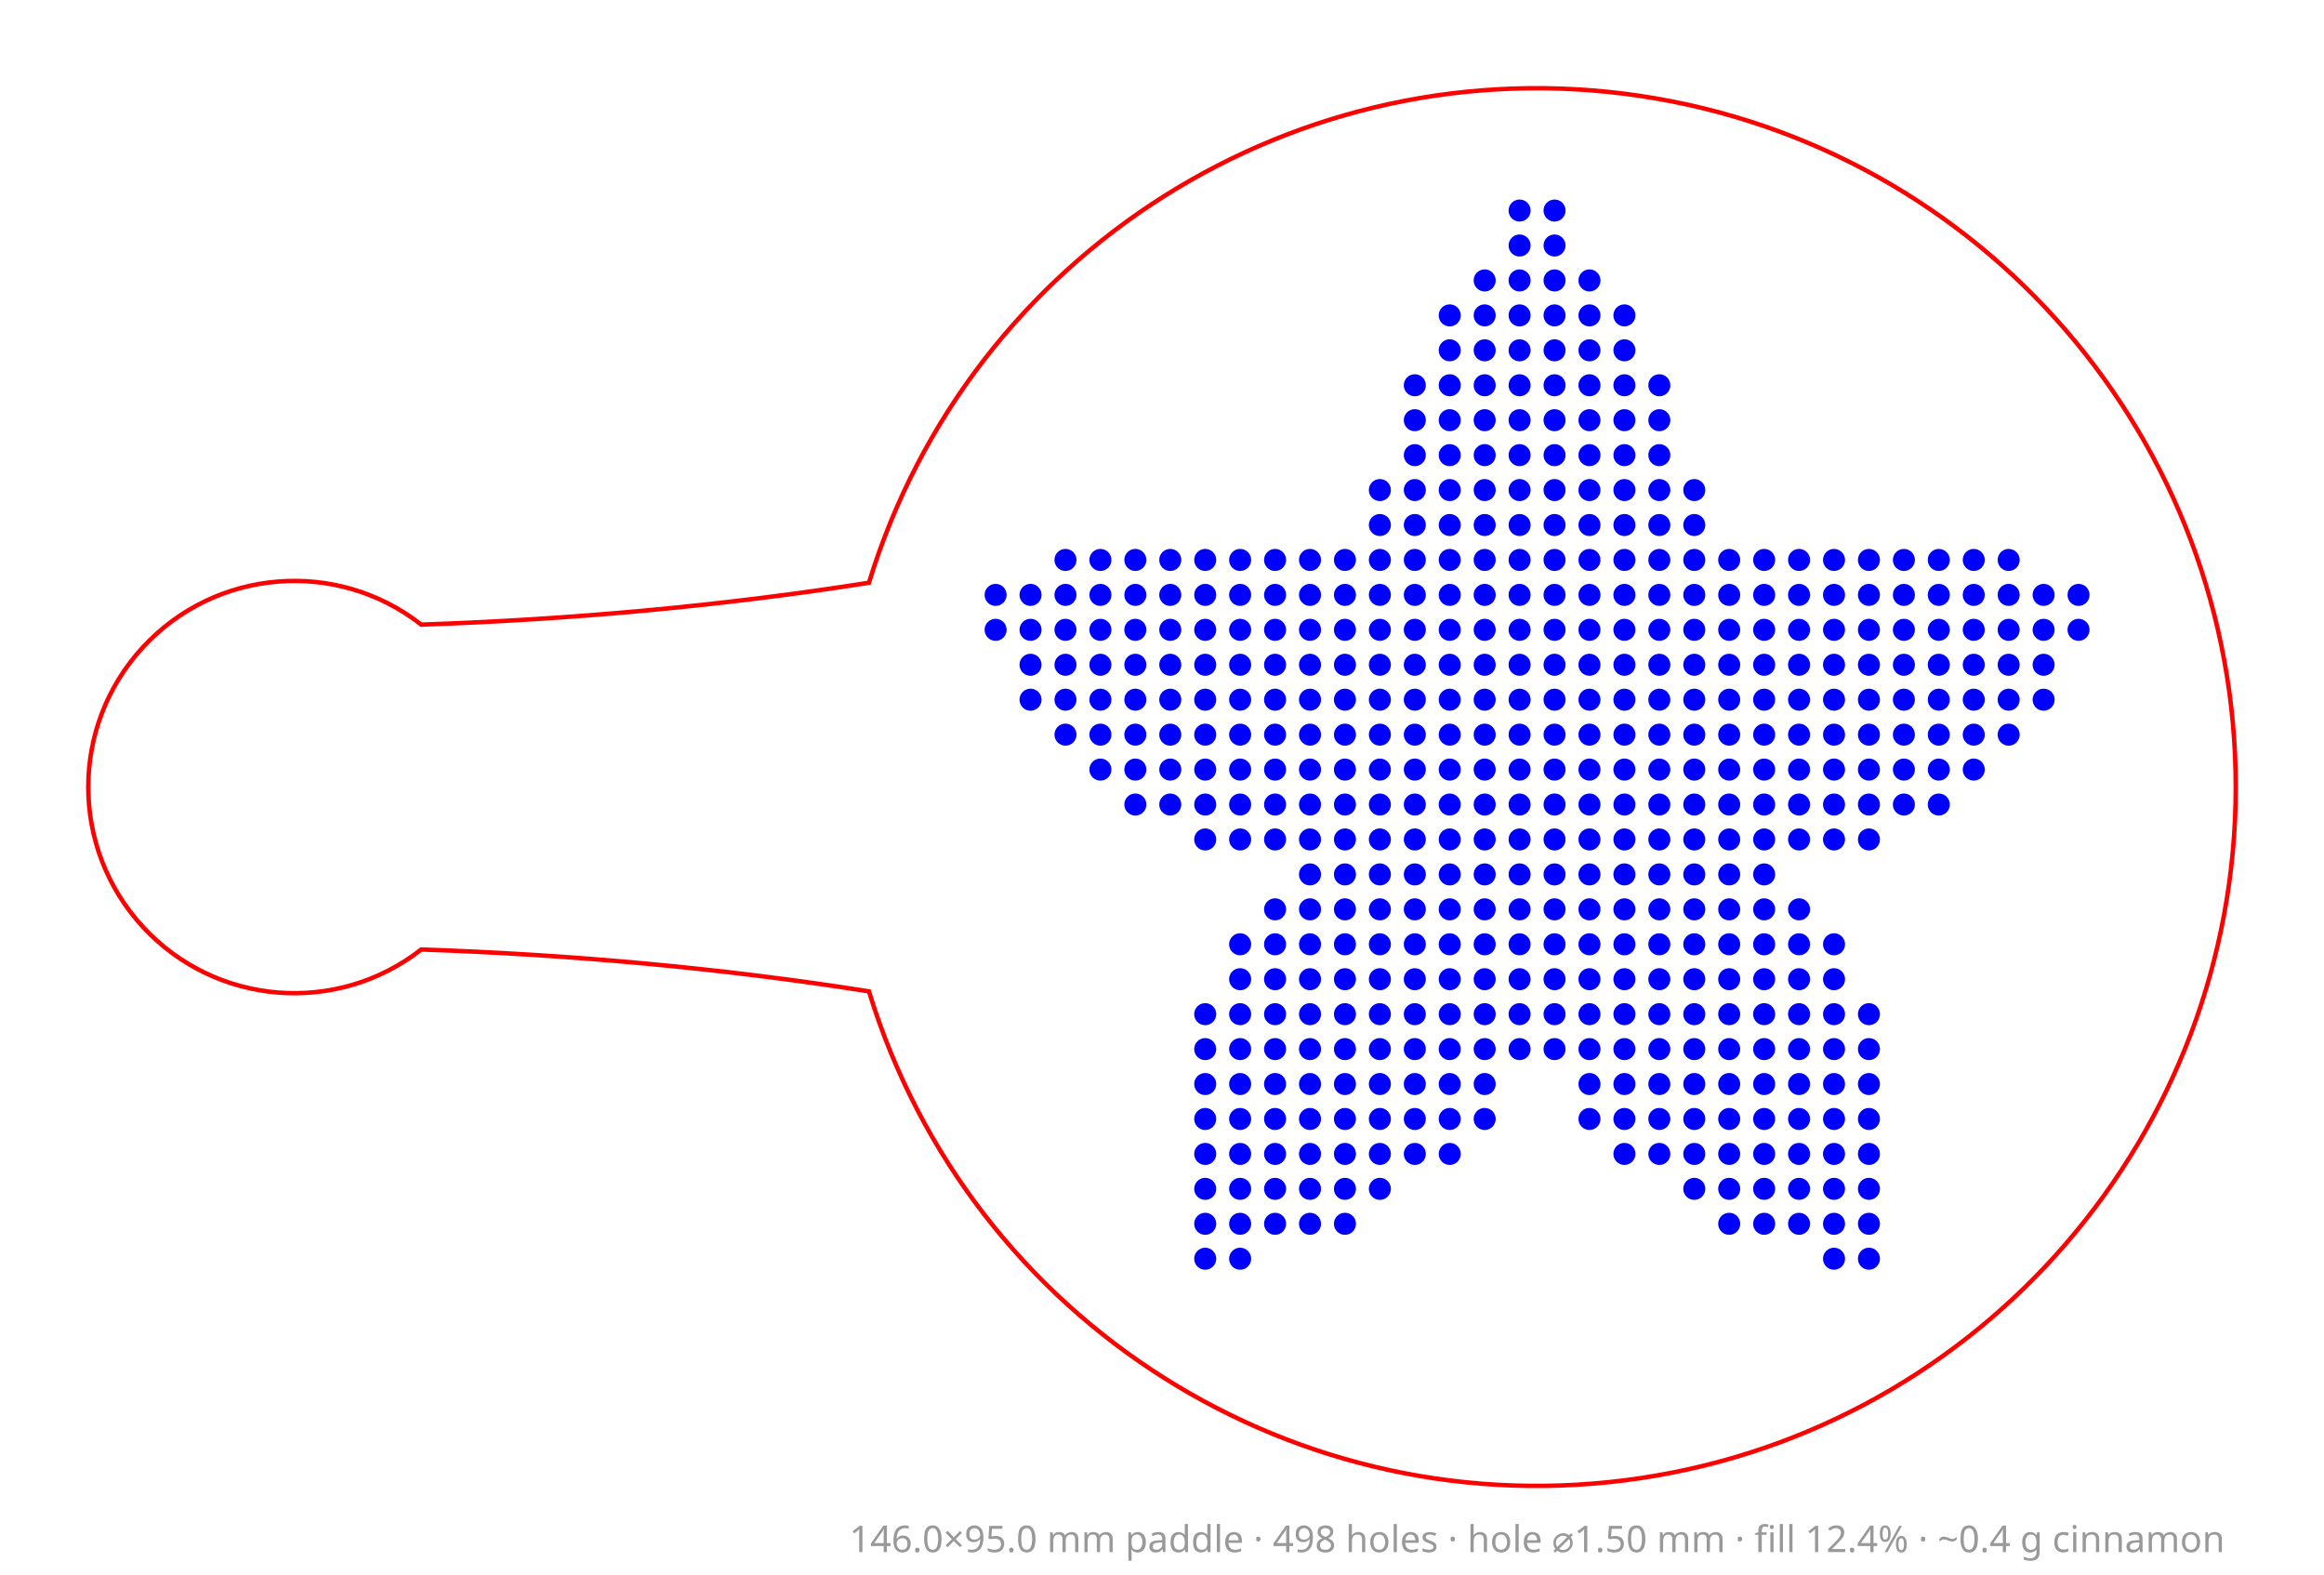
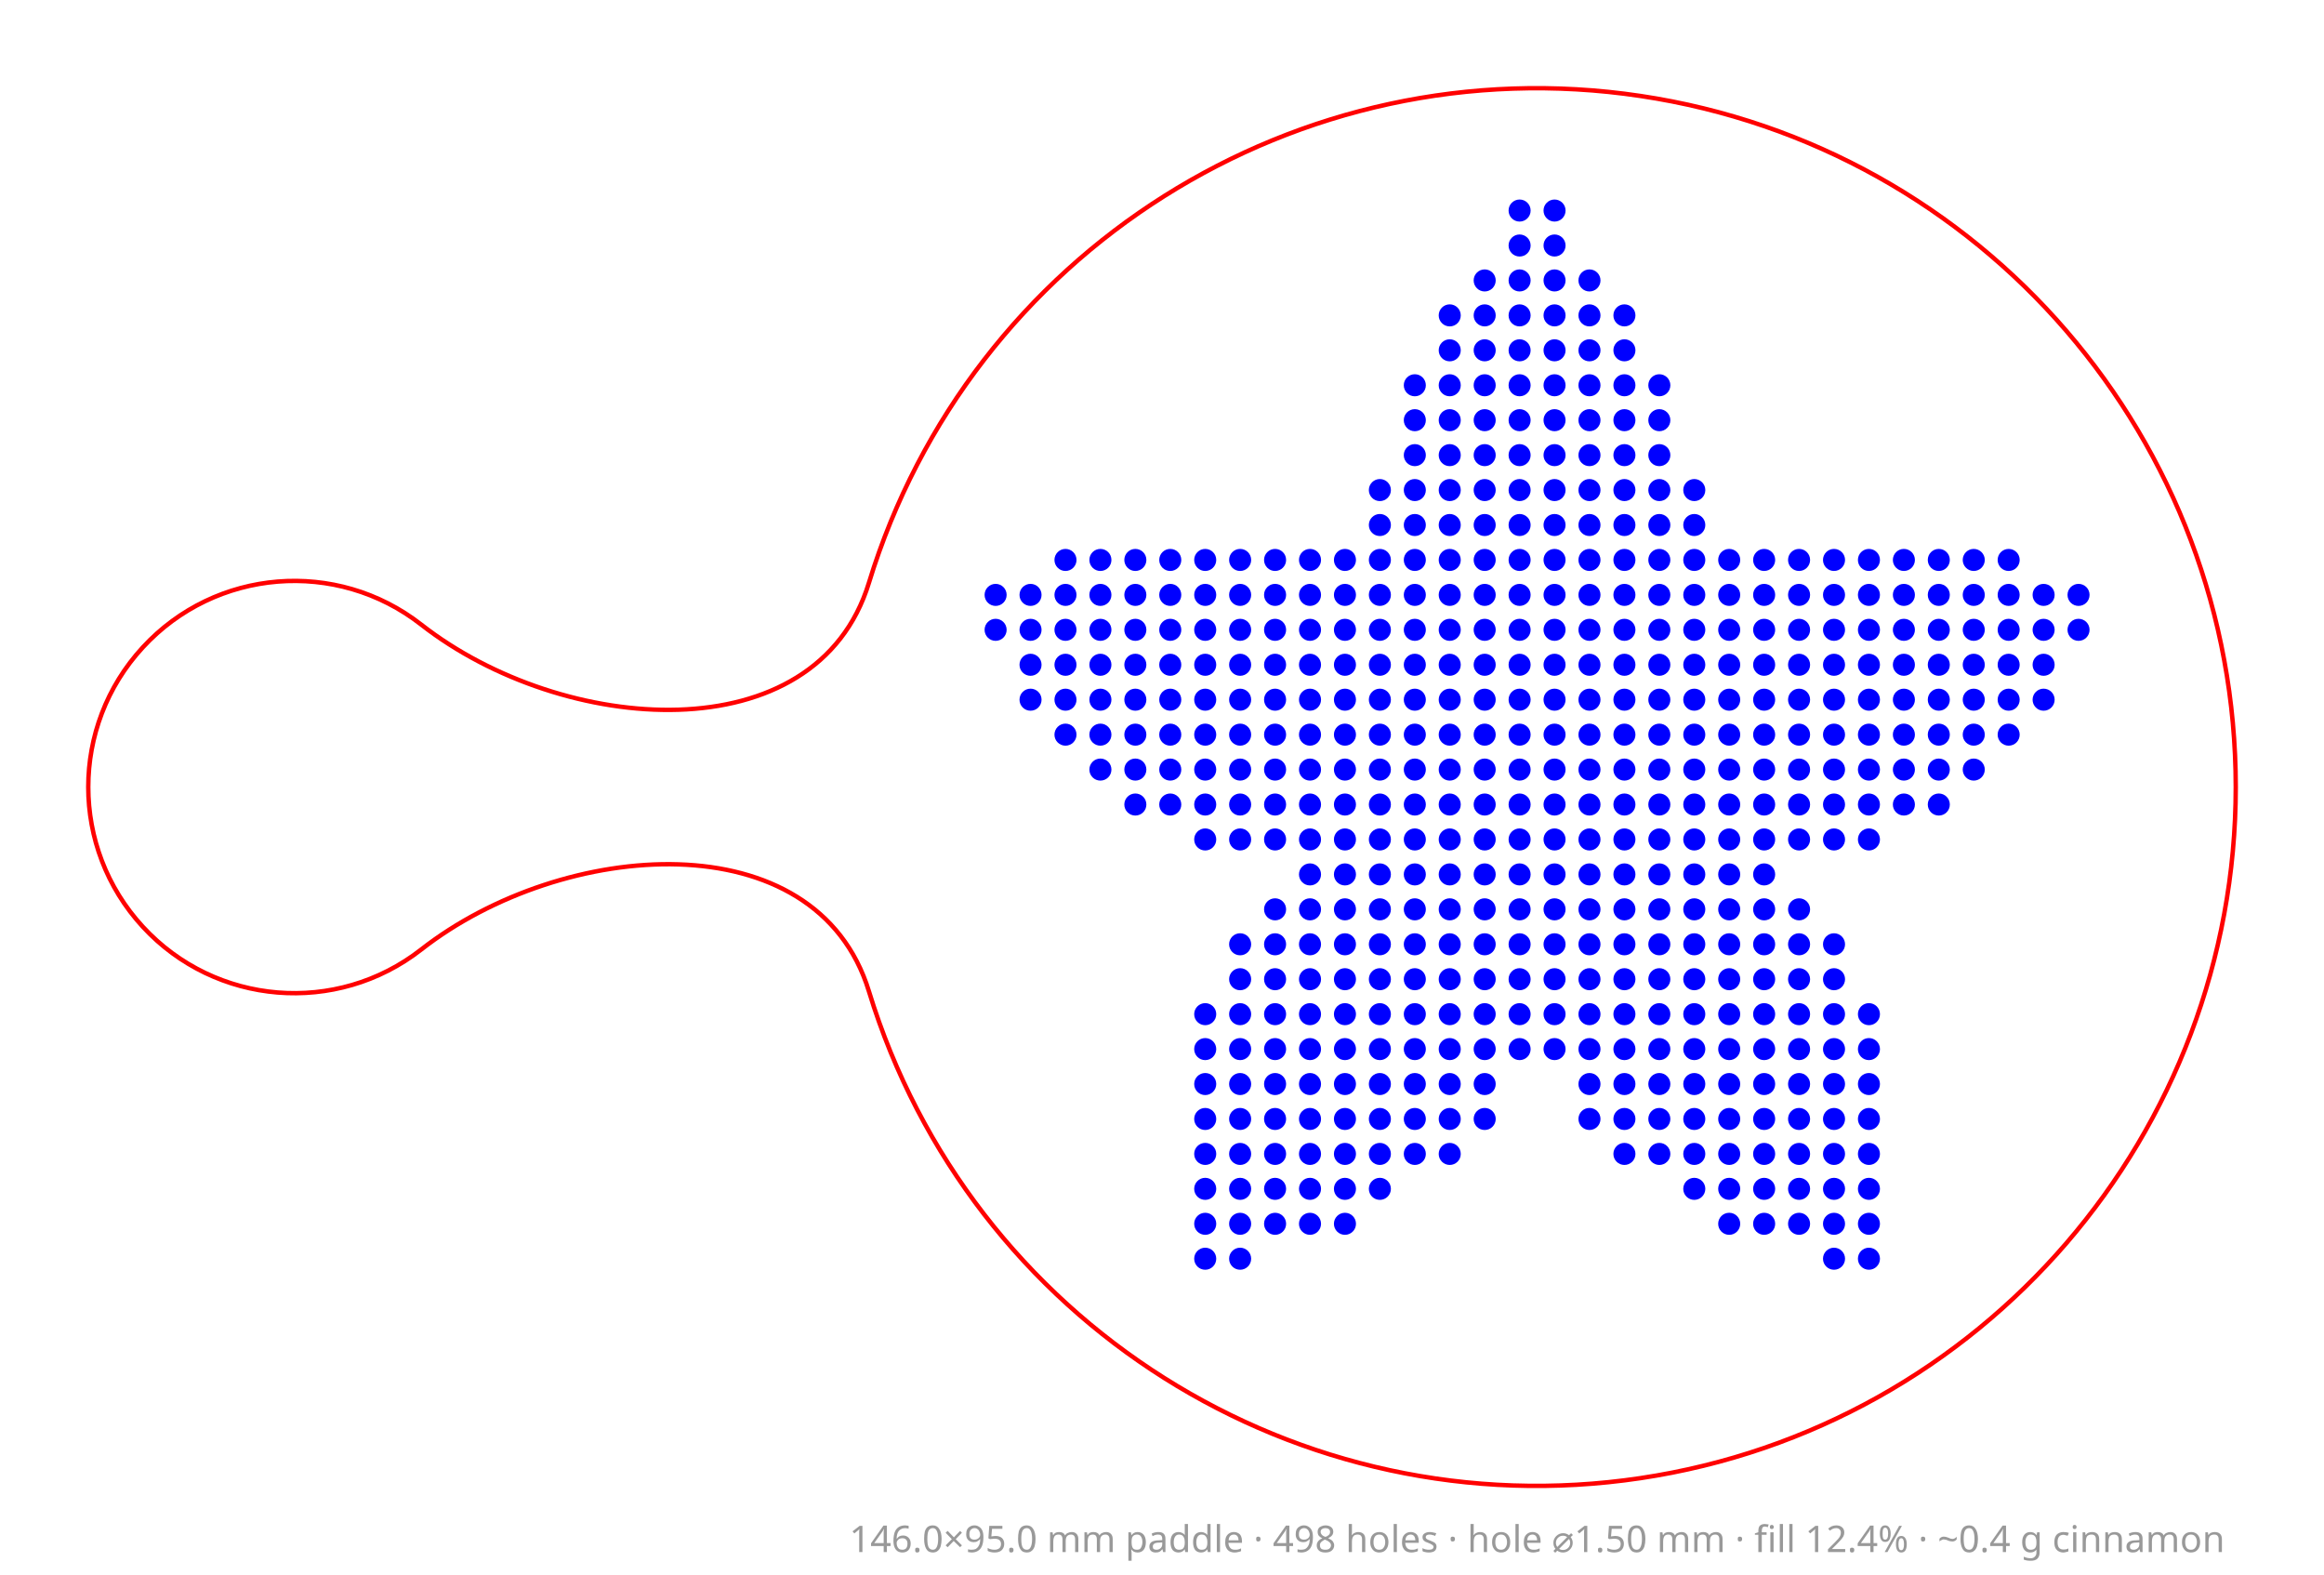
<svg xmlns="http://www.w3.org/2000/svg" width="158.0mm" height="107.0mm" viewBox="0 0 158.0 107.0">
-   <path d="M 28.639 42.458 C 38.683 42.118, 49.032 41.199, 59.076 39.612 A 47.500 47.500 0 1 1 59.076 67.388 C 49.032 65.801, 38.683 64.882, 28.639 64.542 A 14.012 14.012 0 1 1 28.639 42.458 Z" fill="none" stroke="#ff0000" stroke-width="0.3" />
+   <path d="M 28.639 42.458 C 38.275 49.986, 55.501 51.306, 59.076 39.612 A 47.500 47.500 0 1 1 59.076 67.388 C 55.501 55.694, 38.275 57.014, 28.639 64.542 A 14.012 14.012 0 1 1 28.639 42.458 Z" fill="none" stroke="#ff0000" stroke-width="0.3" />
  <g fill="#0000ff" stroke="none">
    <circle cx="103.312" cy="14.312" r="0.75" />
    <circle cx="105.688" cy="14.312" r="0.75" />
    <circle cx="103.312" cy="16.688" r="0.75" />
    <circle cx="105.688" cy="16.688" r="0.75" />
    <circle cx="100.938" cy="19.062" r="0.75" />
    <circle cx="103.312" cy="19.062" r="0.75" />
    <circle cx="105.688" cy="19.062" r="0.75" />
    <circle cx="108.062" cy="19.062" r="0.75" />
    <circle cx="98.562" cy="21.438" r="0.75" />
    <circle cx="100.938" cy="21.438" r="0.75" />
    <circle cx="103.312" cy="21.438" r="0.75" />
    <circle cx="105.688" cy="21.438" r="0.75" />
    <circle cx="108.062" cy="21.438" r="0.75" />
    <circle cx="110.438" cy="21.438" r="0.75" />
    <circle cx="98.562" cy="23.812" r="0.75" />
    <circle cx="100.938" cy="23.812" r="0.75" />
    <circle cx="103.312" cy="23.812" r="0.75" />
    <circle cx="105.688" cy="23.812" r="0.75" />
    <circle cx="108.062" cy="23.812" r="0.75" />
    <circle cx="110.438" cy="23.812" r="0.75" />
    <circle cx="96.188" cy="26.188" r="0.75" />
    <circle cx="98.562" cy="26.188" r="0.75" />
    <circle cx="100.938" cy="26.188" r="0.75" />
    <circle cx="103.312" cy="26.188" r="0.75" />
    <circle cx="105.688" cy="26.188" r="0.75" />
    <circle cx="108.062" cy="26.188" r="0.75" />
    <circle cx="110.438" cy="26.188" r="0.75" />
    <circle cx="112.812" cy="26.188" r="0.75" />
    <circle cx="96.188" cy="28.562" r="0.75" />
    <circle cx="98.562" cy="28.562" r="0.75" />
    <circle cx="100.938" cy="28.562" r="0.75" />
    <circle cx="103.312" cy="28.562" r="0.75" />
    <circle cx="105.688" cy="28.562" r="0.75" />
    <circle cx="108.062" cy="28.562" r="0.75" />
    <circle cx="110.438" cy="28.562" r="0.75" />
    <circle cx="112.812" cy="28.562" r="0.75" />
    <circle cx="96.188" cy="30.938" r="0.75" />
    <circle cx="98.562" cy="30.938" r="0.75" />
    <circle cx="100.938" cy="30.938" r="0.75" />
    <circle cx="103.312" cy="30.938" r="0.75" />
    <circle cx="105.688" cy="30.938" r="0.75" />
    <circle cx="108.062" cy="30.938" r="0.75" />
    <circle cx="110.438" cy="30.938" r="0.75" />
    <circle cx="112.812" cy="30.938" r="0.75" />
    <circle cx="93.812" cy="33.312" r="0.75" />
    <circle cx="96.188" cy="33.312" r="0.75" />
    <circle cx="98.562" cy="33.312" r="0.75" />
    <circle cx="100.938" cy="33.312" r="0.75" />
    <circle cx="103.312" cy="33.312" r="0.75" />
    <circle cx="105.688" cy="33.312" r="0.75" />
    <circle cx="108.062" cy="33.312" r="0.75" />
    <circle cx="110.438" cy="33.312" r="0.75" />
    <circle cx="112.812" cy="33.312" r="0.75" />
    <circle cx="115.188" cy="33.312" r="0.75" />
    <circle cx="93.812" cy="35.688" r="0.75" />
    <circle cx="96.188" cy="35.688" r="0.75" />
    <circle cx="98.562" cy="35.688" r="0.75" />
    <circle cx="100.938" cy="35.688" r="0.75" />
    <circle cx="103.312" cy="35.688" r="0.75" />
    <circle cx="105.688" cy="35.688" r="0.75" />
    <circle cx="108.062" cy="35.688" r="0.75" />
    <circle cx="110.438" cy="35.688" r="0.75" />
    <circle cx="112.812" cy="35.688" r="0.75" />
    <circle cx="115.188" cy="35.688" r="0.75" />
    <circle cx="72.438" cy="38.062" r="0.75" />
    <circle cx="74.812" cy="38.062" r="0.75" />
    <circle cx="77.188" cy="38.062" r="0.75" />
    <circle cx="79.562" cy="38.062" r="0.75" />
    <circle cx="81.938" cy="38.062" r="0.75" />
    <circle cx="84.312" cy="38.062" r="0.75" />
    <circle cx="86.688" cy="38.062" r="0.75" />
    <circle cx="89.062" cy="38.062" r="0.75" />
    <circle cx="91.438" cy="38.062" r="0.75" />
    <circle cx="93.812" cy="38.062" r="0.75" />
    <circle cx="96.188" cy="38.062" r="0.75" />
    <circle cx="98.562" cy="38.062" r="0.75" />
    <circle cx="100.938" cy="38.062" r="0.75" />
    <circle cx="103.312" cy="38.062" r="0.75" />
    <circle cx="105.688" cy="38.062" r="0.75" />
    <circle cx="108.062" cy="38.062" r="0.75" />
    <circle cx="110.438" cy="38.062" r="0.75" />
    <circle cx="112.812" cy="38.062" r="0.75" />
    <circle cx="115.188" cy="38.062" r="0.75" />
    <circle cx="117.562" cy="38.062" r="0.75" />
    <circle cx="119.938" cy="38.062" r="0.75" />
    <circle cx="122.312" cy="38.062" r="0.75" />
    <circle cx="124.688" cy="38.062" r="0.75" />
    <circle cx="127.062" cy="38.062" r="0.75" />
    <circle cx="129.438" cy="38.062" r="0.75" />
    <circle cx="131.812" cy="38.062" r="0.75" />
    <circle cx="134.188" cy="38.062" r="0.75" />
    <circle cx="136.562" cy="38.062" r="0.75" />
    <circle cx="67.688" cy="40.438" r="0.75" />
    <circle cx="70.062" cy="40.438" r="0.75" />
    <circle cx="72.438" cy="40.438" r="0.75" />
    <circle cx="74.812" cy="40.438" r="0.75" />
    <circle cx="77.188" cy="40.438" r="0.75" />
    <circle cx="79.562" cy="40.438" r="0.75" />
    <circle cx="81.938" cy="40.438" r="0.75" />
    <circle cx="84.312" cy="40.438" r="0.75" />
    <circle cx="86.688" cy="40.438" r="0.75" />
    <circle cx="89.062" cy="40.438" r="0.75" />
    <circle cx="91.438" cy="40.438" r="0.75" />
    <circle cx="93.812" cy="40.438" r="0.75" />
    <circle cx="96.188" cy="40.438" r="0.75" />
    <circle cx="98.562" cy="40.438" r="0.75" />
    <circle cx="100.938" cy="40.438" r="0.75" />
    <circle cx="103.312" cy="40.438" r="0.75" />
    <circle cx="105.688" cy="40.438" r="0.75" />
    <circle cx="108.062" cy="40.438" r="0.75" />
    <circle cx="110.438" cy="40.438" r="0.75" />
    <circle cx="112.812" cy="40.438" r="0.75" />
    <circle cx="115.188" cy="40.438" r="0.75" />
    <circle cx="117.562" cy="40.438" r="0.75" />
    <circle cx="119.938" cy="40.438" r="0.75" />
    <circle cx="122.312" cy="40.438" r="0.75" />
    <circle cx="124.688" cy="40.438" r="0.75" />
    <circle cx="127.062" cy="40.438" r="0.75" />
    <circle cx="129.438" cy="40.438" r="0.75" />
    <circle cx="131.812" cy="40.438" r="0.75" />
    <circle cx="134.188" cy="40.438" r="0.75" />
    <circle cx="136.562" cy="40.438" r="0.75" />
    <circle cx="138.938" cy="40.438" r="0.75" />
    <circle cx="141.312" cy="40.438" r="0.75" />
    <circle cx="67.688" cy="42.812" r="0.75" />
    <circle cx="70.062" cy="42.812" r="0.75" />
    <circle cx="72.438" cy="42.812" r="0.75" />
    <circle cx="74.812" cy="42.812" r="0.75" />
    <circle cx="77.188" cy="42.812" r="0.75" />
    <circle cx="79.562" cy="42.812" r="0.75" />
    <circle cx="81.938" cy="42.812" r="0.75" />
    <circle cx="84.312" cy="42.812" r="0.75" />
    <circle cx="86.688" cy="42.812" r="0.75" />
    <circle cx="89.062" cy="42.812" r="0.75" />
    <circle cx="91.438" cy="42.812" r="0.75" />
    <circle cx="93.812" cy="42.812" r="0.75" />
    <circle cx="96.188" cy="42.812" r="0.75" />
    <circle cx="98.562" cy="42.812" r="0.75" />
    <circle cx="100.938" cy="42.812" r="0.75" />
    <circle cx="103.312" cy="42.812" r="0.75" />
    <circle cx="105.688" cy="42.812" r="0.75" />
    <circle cx="108.062" cy="42.812" r="0.75" />
    <circle cx="110.438" cy="42.812" r="0.75" />
    <circle cx="112.812" cy="42.812" r="0.75" />
    <circle cx="115.188" cy="42.812" r="0.75" />
    <circle cx="117.562" cy="42.812" r="0.75" />
    <circle cx="119.938" cy="42.812" r="0.75" />
    <circle cx="122.312" cy="42.812" r="0.75" />
    <circle cx="124.688" cy="42.812" r="0.75" />
    <circle cx="127.062" cy="42.812" r="0.75" />
    <circle cx="129.438" cy="42.812" r="0.75" />
    <circle cx="131.812" cy="42.812" r="0.75" />
    <circle cx="134.188" cy="42.812" r="0.75" />
    <circle cx="136.562" cy="42.812" r="0.75" />
    <circle cx="138.938" cy="42.812" r="0.75" />
    <circle cx="141.312" cy="42.812" r="0.75" />
    <circle cx="70.062" cy="45.188" r="0.75" />
    <circle cx="72.438" cy="45.188" r="0.75" />
    <circle cx="74.812" cy="45.188" r="0.75" />
    <circle cx="77.188" cy="45.188" r="0.75" />
    <circle cx="79.562" cy="45.188" r="0.75" />
    <circle cx="81.938" cy="45.188" r="0.75" />
    <circle cx="84.312" cy="45.188" r="0.75" />
    <circle cx="86.688" cy="45.188" r="0.75" />
    <circle cx="89.062" cy="45.188" r="0.75" />
    <circle cx="91.438" cy="45.188" r="0.75" />
    <circle cx="93.812" cy="45.188" r="0.75" />
    <circle cx="96.188" cy="45.188" r="0.75" />
    <circle cx="98.562" cy="45.188" r="0.75" />
    <circle cx="100.938" cy="45.188" r="0.75" />
    <circle cx="103.312" cy="45.188" r="0.75" />
    <circle cx="105.688" cy="45.188" r="0.75" />
    <circle cx="108.062" cy="45.188" r="0.75" />
    <circle cx="110.438" cy="45.188" r="0.75" />
    <circle cx="112.812" cy="45.188" r="0.75" />
    <circle cx="115.188" cy="45.188" r="0.75" />
    <circle cx="117.562" cy="45.188" r="0.75" />
    <circle cx="119.938" cy="45.188" r="0.75" />
    <circle cx="122.312" cy="45.188" r="0.75" />
    <circle cx="124.688" cy="45.188" r="0.75" />
    <circle cx="127.062" cy="45.188" r="0.75" />
    <circle cx="129.438" cy="45.188" r="0.75" />
    <circle cx="131.812" cy="45.188" r="0.75" />
    <circle cx="134.188" cy="45.188" r="0.75" />
    <circle cx="136.562" cy="45.188" r="0.75" />
    <circle cx="138.938" cy="45.188" r="0.75" />
    <circle cx="70.062" cy="47.562" r="0.75" />
    <circle cx="72.438" cy="47.562" r="0.75" />
    <circle cx="74.812" cy="47.562" r="0.75" />
    <circle cx="77.188" cy="47.562" r="0.75" />
    <circle cx="79.562" cy="47.562" r="0.75" />
    <circle cx="81.938" cy="47.562" r="0.75" />
    <circle cx="84.312" cy="47.562" r="0.75" />
    <circle cx="86.688" cy="47.562" r="0.75" />
    <circle cx="89.062" cy="47.562" r="0.75" />
    <circle cx="91.438" cy="47.562" r="0.75" />
    <circle cx="93.812" cy="47.562" r="0.75" />
    <circle cx="96.188" cy="47.562" r="0.75" />
    <circle cx="98.562" cy="47.562" r="0.75" />
    <circle cx="100.938" cy="47.562" r="0.75" />
    <circle cx="103.312" cy="47.562" r="0.75" />
    <circle cx="105.688" cy="47.562" r="0.75" />
    <circle cx="108.062" cy="47.562" r="0.75" />
    <circle cx="110.438" cy="47.562" r="0.75" />
    <circle cx="112.812" cy="47.562" r="0.75" />
    <circle cx="115.188" cy="47.562" r="0.75" />
    <circle cx="117.562" cy="47.562" r="0.75" />
    <circle cx="119.938" cy="47.562" r="0.75" />
    <circle cx="122.312" cy="47.562" r="0.75" />
    <circle cx="124.688" cy="47.562" r="0.75" />
    <circle cx="127.062" cy="47.562" r="0.75" />
    <circle cx="129.438" cy="47.562" r="0.75" />
    <circle cx="131.812" cy="47.562" r="0.75" />
    <circle cx="134.188" cy="47.562" r="0.75" />
    <circle cx="136.562" cy="47.562" r="0.75" />
    <circle cx="138.938" cy="47.562" r="0.75" />
    <circle cx="72.438" cy="49.938" r="0.75" />
    <circle cx="74.812" cy="49.938" r="0.75" />
    <circle cx="77.188" cy="49.938" r="0.75" />
    <circle cx="79.562" cy="49.938" r="0.75" />
    <circle cx="81.938" cy="49.938" r="0.75" />
    <circle cx="84.312" cy="49.938" r="0.75" />
    <circle cx="86.688" cy="49.938" r="0.75" />
    <circle cx="89.062" cy="49.938" r="0.75" />
    <circle cx="91.438" cy="49.938" r="0.75" />
    <circle cx="93.812" cy="49.938" r="0.75" />
    <circle cx="96.188" cy="49.938" r="0.75" />
    <circle cx="98.562" cy="49.938" r="0.75" />
    <circle cx="100.938" cy="49.938" r="0.75" />
    <circle cx="103.312" cy="49.938" r="0.75" />
    <circle cx="105.688" cy="49.938" r="0.75" />
    <circle cx="108.062" cy="49.938" r="0.75" />
    <circle cx="110.438" cy="49.938" r="0.75" />
    <circle cx="112.812" cy="49.938" r="0.75" />
    <circle cx="115.188" cy="49.938" r="0.75" />
    <circle cx="117.562" cy="49.938" r="0.75" />
    <circle cx="119.938" cy="49.938" r="0.75" />
    <circle cx="122.312" cy="49.938" r="0.75" />
    <circle cx="124.688" cy="49.938" r="0.75" />
    <circle cx="127.062" cy="49.938" r="0.75" />
    <circle cx="129.438" cy="49.938" r="0.75" />
    <circle cx="131.812" cy="49.938" r="0.75" />
    <circle cx="134.188" cy="49.938" r="0.75" />
    <circle cx="136.562" cy="49.938" r="0.75" />
    <circle cx="74.812" cy="52.312" r="0.75" />
    <circle cx="77.188" cy="52.312" r="0.75" />
    <circle cx="79.562" cy="52.312" r="0.75" />
    <circle cx="81.938" cy="52.312" r="0.75" />
    <circle cx="84.312" cy="52.312" r="0.75" />
    <circle cx="86.688" cy="52.312" r="0.75" />
    <circle cx="89.062" cy="52.312" r="0.75" />
    <circle cx="91.438" cy="52.312" r="0.75" />
    <circle cx="93.812" cy="52.312" r="0.75" />
    <circle cx="96.188" cy="52.312" r="0.75" />
    <circle cx="98.562" cy="52.312" r="0.75" />
    <circle cx="100.938" cy="52.312" r="0.75" />
    <circle cx="103.312" cy="52.312" r="0.75" />
    <circle cx="105.688" cy="52.312" r="0.75" />
    <circle cx="108.062" cy="52.312" r="0.75" />
    <circle cx="110.438" cy="52.312" r="0.75" />
    <circle cx="112.812" cy="52.312" r="0.75" />
    <circle cx="115.188" cy="52.312" r="0.75" />
    <circle cx="117.562" cy="52.312" r="0.75" />
    <circle cx="119.938" cy="52.312" r="0.75" />
    <circle cx="122.312" cy="52.312" r="0.75" />
    <circle cx="124.688" cy="52.312" r="0.75" />
    <circle cx="127.062" cy="52.312" r="0.75" />
    <circle cx="129.438" cy="52.312" r="0.75" />
    <circle cx="131.812" cy="52.312" r="0.75" />
    <circle cx="134.188" cy="52.312" r="0.75" />
    <circle cx="77.188" cy="54.688" r="0.75" />
    <circle cx="79.562" cy="54.688" r="0.75" />
    <circle cx="81.938" cy="54.688" r="0.75" />
    <circle cx="84.312" cy="54.688" r="0.75" />
    <circle cx="86.688" cy="54.688" r="0.75" />
    <circle cx="89.062" cy="54.688" r="0.75" />
    <circle cx="91.438" cy="54.688" r="0.75" />
    <circle cx="93.812" cy="54.688" r="0.75" />
    <circle cx="96.188" cy="54.688" r="0.75" />
    <circle cx="98.562" cy="54.688" r="0.75" />
    <circle cx="100.938" cy="54.688" r="0.75" />
    <circle cx="103.312" cy="54.688" r="0.75" />
    <circle cx="105.688" cy="54.688" r="0.75" />
    <circle cx="108.062" cy="54.688" r="0.75" />
    <circle cx="110.438" cy="54.688" r="0.75" />
    <circle cx="112.812" cy="54.688" r="0.75" />
    <circle cx="115.188" cy="54.688" r="0.75" />
    <circle cx="117.562" cy="54.688" r="0.75" />
    <circle cx="119.938" cy="54.688" r="0.75" />
    <circle cx="122.312" cy="54.688" r="0.75" />
    <circle cx="124.688" cy="54.688" r="0.75" />
    <circle cx="127.062" cy="54.688" r="0.75" />
    <circle cx="129.438" cy="54.688" r="0.75" />
    <circle cx="131.812" cy="54.688" r="0.75" />
    <circle cx="81.938" cy="57.062" r="0.75" />
    <circle cx="84.312" cy="57.062" r="0.75" />
    <circle cx="86.688" cy="57.062" r="0.75" />
    <circle cx="89.062" cy="57.062" r="0.75" />
    <circle cx="91.438" cy="57.062" r="0.75" />
    <circle cx="93.812" cy="57.062" r="0.75" />
    <circle cx="96.188" cy="57.062" r="0.75" />
    <circle cx="98.562" cy="57.062" r="0.75" />
    <circle cx="100.938" cy="57.062" r="0.75" />
    <circle cx="103.312" cy="57.062" r="0.75" />
    <circle cx="105.688" cy="57.062" r="0.75" />
    <circle cx="108.062" cy="57.062" r="0.75" />
    <circle cx="110.438" cy="57.062" r="0.75" />
    <circle cx="112.812" cy="57.062" r="0.75" />
    <circle cx="115.188" cy="57.062" r="0.75" />
    <circle cx="117.562" cy="57.062" r="0.75" />
    <circle cx="119.938" cy="57.062" r="0.75" />
    <circle cx="122.312" cy="57.062" r="0.75" />
    <circle cx="124.688" cy="57.062" r="0.75" />
    <circle cx="127.062" cy="57.062" r="0.75" />
    <circle cx="89.062" cy="59.438" r="0.75" />
    <circle cx="91.438" cy="59.438" r="0.75" />
    <circle cx="93.812" cy="59.438" r="0.75" />
    <circle cx="96.188" cy="59.438" r="0.75" />
    <circle cx="98.562" cy="59.438" r="0.75" />
    <circle cx="100.938" cy="59.438" r="0.75" />
    <circle cx="103.312" cy="59.438" r="0.75" />
    <circle cx="105.688" cy="59.438" r="0.75" />
    <circle cx="108.062" cy="59.438" r="0.75" />
    <circle cx="110.438" cy="59.438" r="0.75" />
    <circle cx="112.812" cy="59.438" r="0.75" />
    <circle cx="115.188" cy="59.438" r="0.75" />
    <circle cx="117.562" cy="59.438" r="0.75" />
    <circle cx="119.938" cy="59.438" r="0.75" />
    <circle cx="86.688" cy="61.812" r="0.75" />
    <circle cx="89.062" cy="61.812" r="0.75" />
    <circle cx="91.438" cy="61.812" r="0.75" />
    <circle cx="93.812" cy="61.812" r="0.75" />
    <circle cx="96.188" cy="61.812" r="0.75" />
    <circle cx="98.562" cy="61.812" r="0.75" />
    <circle cx="100.938" cy="61.812" r="0.75" />
    <circle cx="103.312" cy="61.812" r="0.75" />
    <circle cx="105.688" cy="61.812" r="0.75" />
    <circle cx="108.062" cy="61.812" r="0.75" />
    <circle cx="110.438" cy="61.812" r="0.75" />
    <circle cx="112.812" cy="61.812" r="0.75" />
    <circle cx="115.188" cy="61.812" r="0.75" />
    <circle cx="117.562" cy="61.812" r="0.75" />
    <circle cx="119.938" cy="61.812" r="0.75" />
    <circle cx="122.312" cy="61.812" r="0.75" />
    <circle cx="84.312" cy="64.188" r="0.75" />
    <circle cx="86.688" cy="64.188" r="0.75" />
    <circle cx="89.062" cy="64.188" r="0.75" />
    <circle cx="91.438" cy="64.188" r="0.75" />
    <circle cx="93.812" cy="64.188" r="0.75" />
    <circle cx="96.188" cy="64.188" r="0.75" />
    <circle cx="98.562" cy="64.188" r="0.75" />
    <circle cx="100.938" cy="64.188" r="0.75" />
    <circle cx="103.312" cy="64.188" r="0.75" />
    <circle cx="105.688" cy="64.188" r="0.75" />
    <circle cx="108.062" cy="64.188" r="0.75" />
    <circle cx="110.438" cy="64.188" r="0.75" />
    <circle cx="112.812" cy="64.188" r="0.75" />
    <circle cx="115.188" cy="64.188" r="0.75" />
    <circle cx="117.562" cy="64.188" r="0.75" />
    <circle cx="119.938" cy="64.188" r="0.75" />
    <circle cx="122.312" cy="64.188" r="0.75" />
    <circle cx="124.688" cy="64.188" r="0.75" />
    <circle cx="84.312" cy="66.562" r="0.75" />
    <circle cx="86.688" cy="66.562" r="0.75" />
    <circle cx="89.062" cy="66.562" r="0.75" />
    <circle cx="91.438" cy="66.562" r="0.75" />
    <circle cx="93.812" cy="66.562" r="0.75" />
    <circle cx="96.188" cy="66.562" r="0.75" />
    <circle cx="98.562" cy="66.562" r="0.75" />
    <circle cx="100.938" cy="66.562" r="0.75" />
    <circle cx="103.312" cy="66.562" r="0.75" />
    <circle cx="105.688" cy="66.562" r="0.75" />
    <circle cx="108.062" cy="66.562" r="0.75" />
    <circle cx="110.438" cy="66.562" r="0.75" />
    <circle cx="112.812" cy="66.562" r="0.75" />
    <circle cx="115.188" cy="66.562" r="0.75" />
    <circle cx="117.562" cy="66.562" r="0.75" />
    <circle cx="119.938" cy="66.562" r="0.75" />
    <circle cx="122.312" cy="66.562" r="0.75" />
    <circle cx="124.688" cy="66.562" r="0.75" />
    <circle cx="81.938" cy="68.938" r="0.75" />
    <circle cx="84.312" cy="68.938" r="0.75" />
    <circle cx="86.688" cy="68.938" r="0.75" />
    <circle cx="89.062" cy="68.938" r="0.75" />
    <circle cx="91.438" cy="68.938" r="0.75" />
    <circle cx="93.812" cy="68.938" r="0.75" />
    <circle cx="96.188" cy="68.938" r="0.75" />
    <circle cx="98.562" cy="68.938" r="0.75" />
    <circle cx="100.938" cy="68.938" r="0.75" />
    <circle cx="103.312" cy="68.938" r="0.75" />
    <circle cx="105.688" cy="68.938" r="0.75" />
    <circle cx="108.062" cy="68.938" r="0.75" />
    <circle cx="110.438" cy="68.938" r="0.75" />
    <circle cx="112.812" cy="68.938" r="0.75" />
    <circle cx="115.188" cy="68.938" r="0.75" />
    <circle cx="117.562" cy="68.938" r="0.75" />
    <circle cx="119.938" cy="68.938" r="0.75" />
    <circle cx="122.312" cy="68.938" r="0.75" />
    <circle cx="124.688" cy="68.938" r="0.75" />
    <circle cx="127.062" cy="68.938" r="0.75" />
    <circle cx="81.938" cy="71.312" r="0.75" />
    <circle cx="84.312" cy="71.312" r="0.75" />
    <circle cx="86.688" cy="71.312" r="0.75" />
    <circle cx="89.062" cy="71.312" r="0.75" />
    <circle cx="91.438" cy="71.312" r="0.75" />
    <circle cx="93.812" cy="71.312" r="0.75" />
    <circle cx="96.188" cy="71.312" r="0.75" />
    <circle cx="98.562" cy="71.312" r="0.75" />
    <circle cx="100.938" cy="71.312" r="0.75" />
    <circle cx="103.312" cy="71.312" r="0.75" />
    <circle cx="105.688" cy="71.312" r="0.75" />
    <circle cx="108.062" cy="71.312" r="0.75" />
    <circle cx="110.438" cy="71.312" r="0.75" />
    <circle cx="112.812" cy="71.312" r="0.75" />
    <circle cx="115.188" cy="71.312" r="0.75" />
    <circle cx="117.562" cy="71.312" r="0.75" />
    <circle cx="119.938" cy="71.312" r="0.75" />
    <circle cx="122.312" cy="71.312" r="0.75" />
    <circle cx="124.688" cy="71.312" r="0.75" />
    <circle cx="127.062" cy="71.312" r="0.75" />
    <circle cx="81.938" cy="73.688" r="0.75" />
    <circle cx="84.312" cy="73.688" r="0.75" />
    <circle cx="86.688" cy="73.688" r="0.75" />
    <circle cx="89.062" cy="73.688" r="0.75" />
    <circle cx="91.438" cy="73.688" r="0.75" />
    <circle cx="93.812" cy="73.688" r="0.75" />
    <circle cx="96.188" cy="73.688" r="0.75" />
    <circle cx="98.562" cy="73.688" r="0.75" />
    <circle cx="100.938" cy="73.688" r="0.75" />
    <circle cx="108.062" cy="73.688" r="0.75" />
    <circle cx="110.438" cy="73.688" r="0.75" />
    <circle cx="112.812" cy="73.688" r="0.75" />
    <circle cx="115.188" cy="73.688" r="0.75" />
    <circle cx="117.562" cy="73.688" r="0.75" />
    <circle cx="119.938" cy="73.688" r="0.75" />
    <circle cx="122.312" cy="73.688" r="0.75" />
    <circle cx="124.688" cy="73.688" r="0.75" />
    <circle cx="127.062" cy="73.688" r="0.75" />
    <circle cx="81.938" cy="76.062" r="0.75" />
    <circle cx="84.312" cy="76.062" r="0.75" />
    <circle cx="86.688" cy="76.062" r="0.75" />
    <circle cx="89.062" cy="76.062" r="0.75" />
    <circle cx="91.438" cy="76.062" r="0.75" />
    <circle cx="93.812" cy="76.062" r="0.75" />
    <circle cx="96.188" cy="76.062" r="0.75" />
    <circle cx="98.562" cy="76.062" r="0.75" />
    <circle cx="100.938" cy="76.062" r="0.75" />
    <circle cx="108.062" cy="76.062" r="0.75" />
    <circle cx="110.438" cy="76.062" r="0.75" />
    <circle cx="112.812" cy="76.062" r="0.75" />
    <circle cx="115.188" cy="76.062" r="0.75" />
    <circle cx="117.562" cy="76.062" r="0.75" />
    <circle cx="119.938" cy="76.062" r="0.75" />
    <circle cx="122.312" cy="76.062" r="0.75" />
    <circle cx="124.688" cy="76.062" r="0.75" />
    <circle cx="127.062" cy="76.062" r="0.75" />
    <circle cx="81.938" cy="78.438" r="0.75" />
    <circle cx="84.312" cy="78.438" r="0.75" />
    <circle cx="86.688" cy="78.438" r="0.75" />
    <circle cx="89.062" cy="78.438" r="0.75" />
    <circle cx="91.438" cy="78.438" r="0.75" />
    <circle cx="93.812" cy="78.438" r="0.75" />
    <circle cx="96.188" cy="78.438" r="0.75" />
    <circle cx="98.562" cy="78.438" r="0.75" />
    <circle cx="110.438" cy="78.438" r="0.75" />
    <circle cx="112.812" cy="78.438" r="0.75" />
    <circle cx="115.188" cy="78.438" r="0.75" />
    <circle cx="117.562" cy="78.438" r="0.75" />
    <circle cx="119.938" cy="78.438" r="0.75" />
    <circle cx="122.312" cy="78.438" r="0.75" />
    <circle cx="124.688" cy="78.438" r="0.75" />
    <circle cx="127.062" cy="78.438" r="0.75" />
    <circle cx="81.938" cy="80.812" r="0.75" />
    <circle cx="84.312" cy="80.812" r="0.75" />
    <circle cx="86.688" cy="80.812" r="0.75" />
    <circle cx="89.062" cy="80.812" r="0.75" />
    <circle cx="91.438" cy="80.812" r="0.75" />
    <circle cx="93.812" cy="80.812" r="0.75" />
    <circle cx="115.188" cy="80.812" r="0.75" />
    <circle cx="117.562" cy="80.812" r="0.75" />
    <circle cx="119.938" cy="80.812" r="0.75" />
    <circle cx="122.312" cy="80.812" r="0.75" />
    <circle cx="124.688" cy="80.812" r="0.75" />
    <circle cx="127.062" cy="80.812" r="0.75" />
    <circle cx="81.938" cy="83.188" r="0.75" />
    <circle cx="84.312" cy="83.188" r="0.75" />
    <circle cx="86.688" cy="83.188" r="0.75" />
    <circle cx="89.062" cy="83.188" r="0.75" />
    <circle cx="91.438" cy="83.188" r="0.75" />
    <circle cx="117.562" cy="83.188" r="0.75" />
    <circle cx="119.938" cy="83.188" r="0.75" />
    <circle cx="122.312" cy="83.188" r="0.75" />
    <circle cx="124.688" cy="83.188" r="0.75" />
    <circle cx="127.062" cy="83.188" r="0.75" />
    <circle cx="81.938" cy="85.562" r="0.75" />
    <circle cx="84.312" cy="85.562" r="0.75" />
    <circle cx="124.688" cy="85.562" r="0.75" />
    <circle cx="127.062" cy="85.562" r="0.75" />
  </g>
  <text x="104.5" y="105.5" text-anchor="middle" font-family="sans-serif" font-size="2.5" fill="#999999">
    146.0×95.0 mm paddle · 498 holes · hole ⌀1.50 mm · fill 12.4% · ~0.4 g cinnamon
  </text>
</svg>
